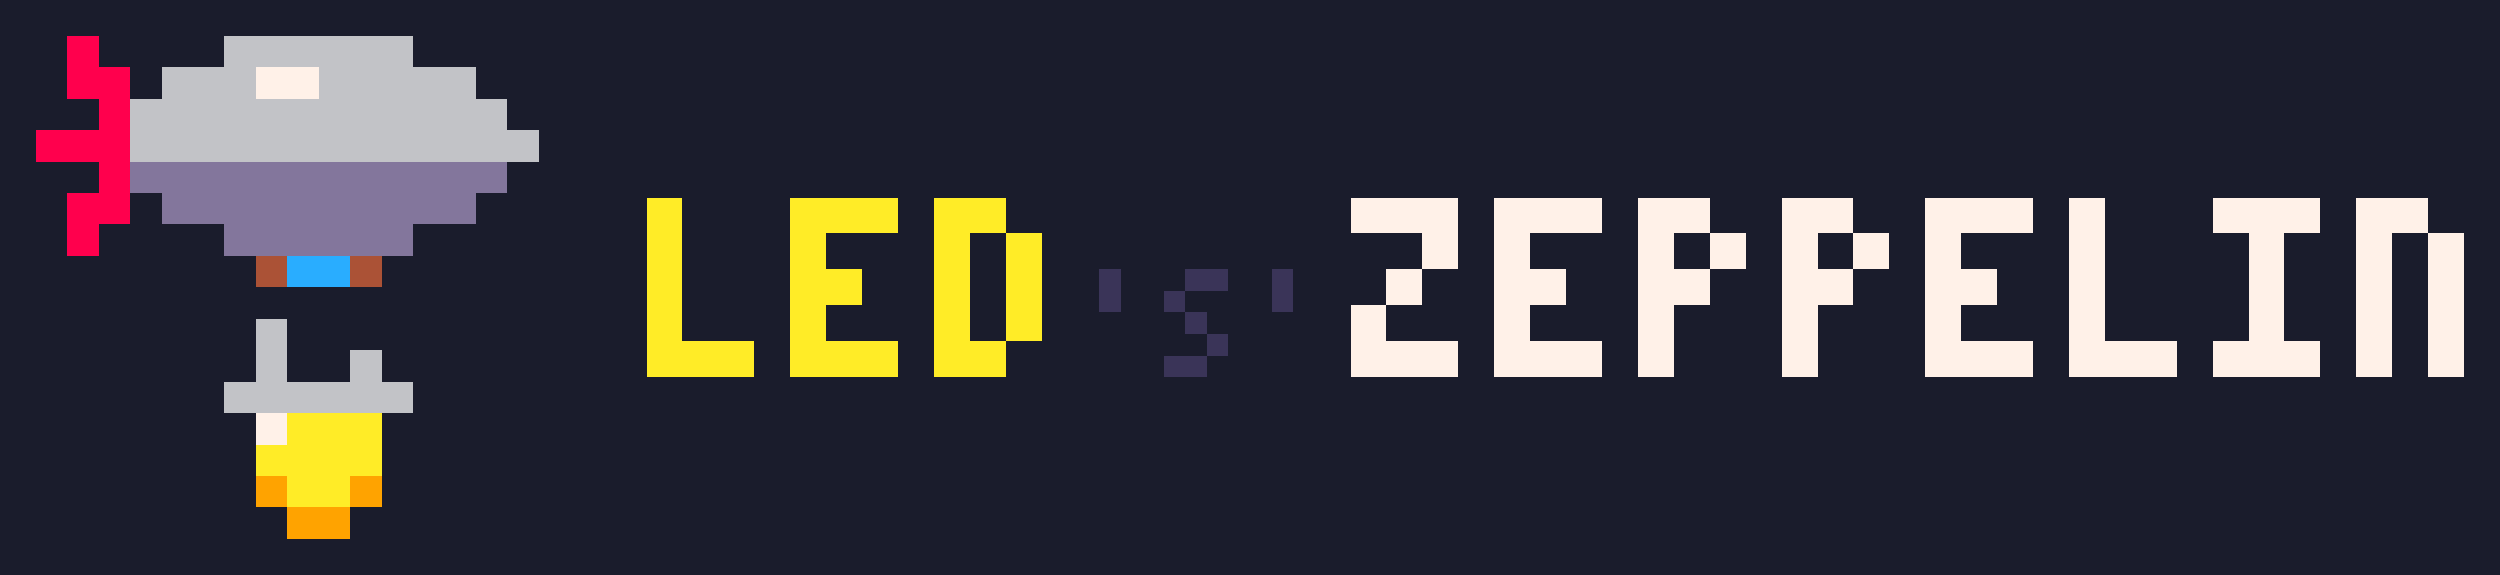
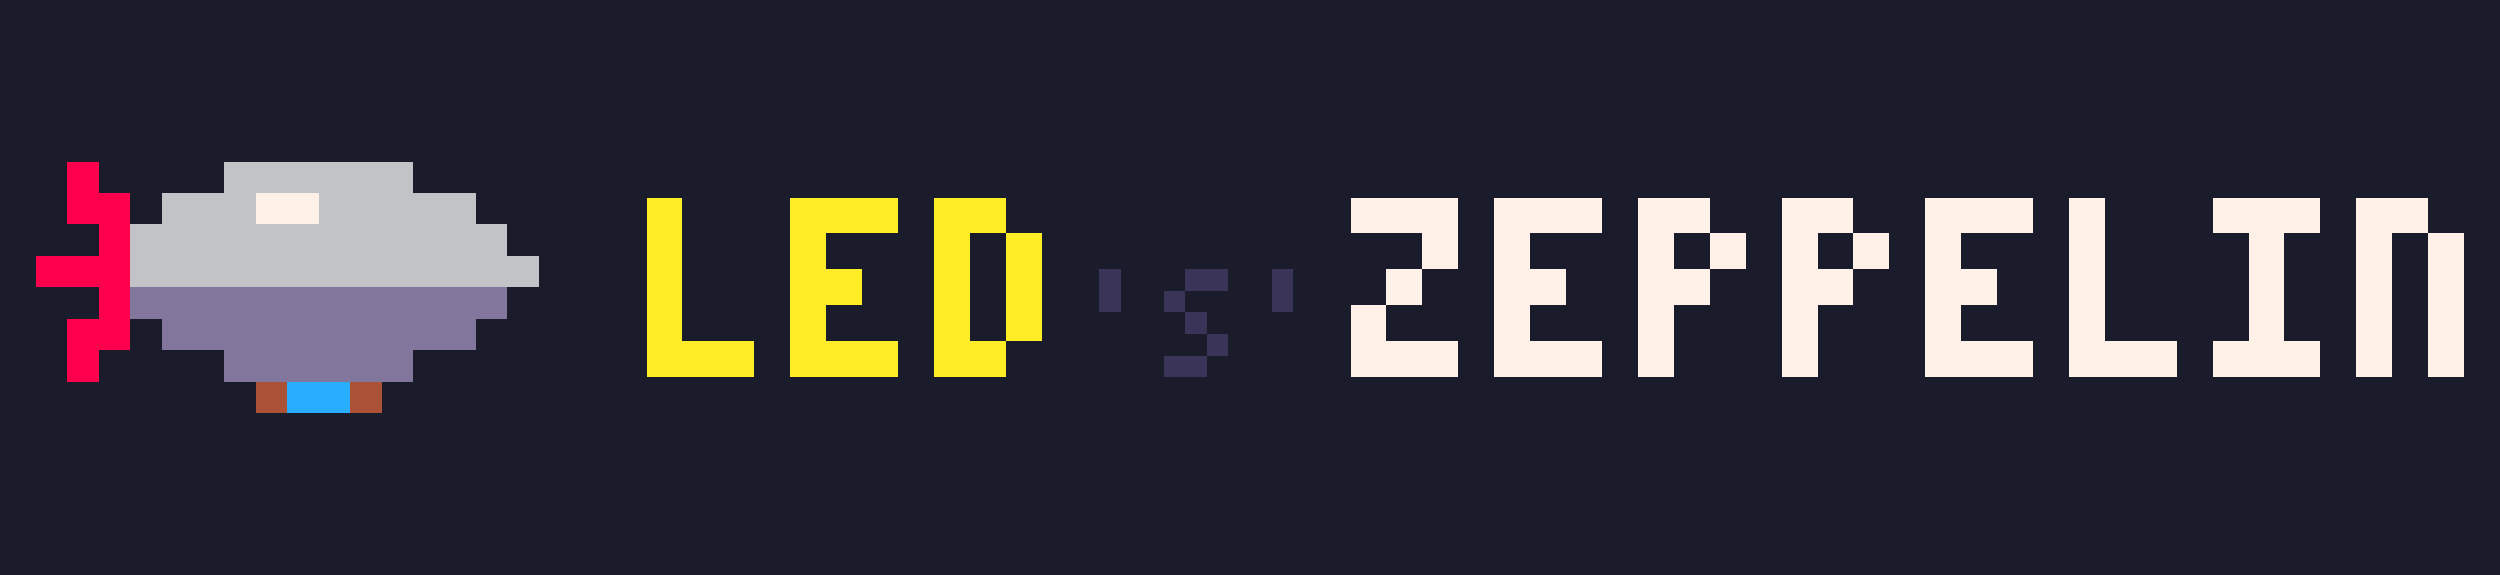
<svg xmlns="http://www.w3.org/2000/svg" viewBox="0 0 1113.6 256" width="1113.6" height="256" shape-rendering="crispEdges">
  <rect width="1113.6" height="256" fill="#1a1c2c" />
-   <path fill="#ff004d" d="M30 16h14v14h-14zM30 30h28v14h-28zM44 44h14v14h-14zM16 58h42v14h-42zM44 72h14v14h-14zM30 86h28v14h-28zM30 100h14v14h-14z" />
-   <path fill="#c2c3c7" d="M100 16h84v14h-84zM72 30h42v14h-42zM142 30h70v14h-70zM58 44h168v14h-168zM58 58h182v14h-182zM114 142h14v14h-14zM114 156h14v14h-14zM156 156h14v14h-14zM100 170h84v14h-84z" />
-   <path fill="#fff1e8" d="M114 30h28v14h-28zM114 184h14v14h-14z" />
-   <path fill="#83769c" d="M58 72h168v14h-168zM72 86h140v14h-140zM100 100h84v14h-84z" />
-   <path fill="#ab5236" d="M114 114h14v14h-14zM156 114h14v14h-14z" />
-   <path fill="#29adff" d="M128 114h28v14h-28z" />
-   <path fill="#ffec27" d="M128 184h42v14h-42zM114 198h56v14h-56zM128 212h28v14h-28z" />
-   <path fill="#ffa300" d="M114 212h14v14h-14zM156 212h14v14h-14zM128 226h28v14h-28z" />
+   <path fill="#ff004d" d="M30 72h14v14h-14zM30 86h28v14h-28zM44 100h14v14h-14zM16 114h42v14h-42zM44 128h14v14h-14zM30 142h28v14h-28zM30 156h14v14h-14z" />
+   <path fill="#c2c3c7" d="M100 72h84v14h-84zM72 86h42v14h-42zM142 86h70v14h-70zM58 100h168v14h-168zM58 114h182v14h-182z" />
+   <path fill="#fff1e8" d="M114 86h28v14h-28z" />
+   <path fill="#83769c" d="M58 128h168v14h-168zM72 142h140v14h-140zM100 156h84v14h-84z" />
+   <path fill="#ab5236" d="M114 170h14v14h-14zM156 170h14v14h-14z" />
+   <path fill="#29adff" d="M128 170h28v14h-28z" />
  <path fill="#ffec27" d="M288 88h16v16h-16zM352 88h48v16h-48zM416 88h32v16h-32zM288 104h16v16h-16zM352 104h16v16h-16zM416 104h16v16h-16zM448 104h16v16h-16zM288 120h16v16h-16zM352 120h32v16h-32zM416 120h16v16h-16zM448 120h16v16h-16zM288 136h16v16h-16zM352 136h16v16h-16zM416 136h16v16h-16zM448 136h16v16h-16zM288 152h48v16h-48zM352 152h48v16h-48zM416 152h32v16h-32z" />
  <path fill="#3a3458" d="M489.6 120h9.6v9.6h-9.6zM528 120h19.2v9.6h-19.2zM566.4 120h9.6v9.6h-9.6zM489.6 129.6h9.6v9.6h-9.6zM518.4 129.6h9.6v9.6h-9.6zM566.4 129.6h9.6v9.6h-9.6zM528 139.2h9.6v9.6h-9.6zM537.6 148.8h9.6v9.6h-9.6zM518.4 158.4h19.2v9.6h-19.2z" />
  <path fill="#fff1e8" d="M601.6 88h48v16h-48zM665.6 88h48v16h-48zM729.6 88h32v16h-32zM793.6 88h32v16h-32zM857.6 88h48v16h-48zM921.6 88h16v16h-16zM985.6 88h48v16h-48zM1049.6 88h32v16h-32zM633.6 104h16v16h-16zM665.6 104h16v16h-16zM729.6 104h16v16h-16zM761.6 104h16v16h-16zM793.6 104h16v16h-16zM825.6 104h16v16h-16zM857.6 104h16v16h-16zM921.6 104h16v16h-16zM1001.6 104h16v16h-16zM1049.6 104h16v16h-16zM1081.6 104h16v16h-16zM617.6 120h16v16h-16zM665.6 120h32v16h-32zM729.6 120h32v16h-32zM793.6 120h32v16h-32zM857.6 120h32v16h-32zM921.6 120h16v16h-16zM1001.6 120h16v16h-16zM1049.6 120h16v16h-16zM1081.6 120h16v16h-16zM601.6 136h16v16h-16zM665.6 136h16v16h-16zM729.6 136h16v16h-16zM793.6 136h16v16h-16zM857.6 136h16v16h-16zM921.6 136h16v16h-16zM1001.6 136h16v16h-16zM1049.6 136h16v16h-16zM1081.6 136h16v16h-16zM601.6 152h48v16h-48zM665.6 152h48v16h-48zM729.6 152h16v16h-16zM793.6 152h16v16h-16zM857.6 152h48v16h-48zM921.6 152h48v16h-48zM985.6 152h48v16h-48zM1049.6 152h16v16h-16zM1081.6 152h16v16h-16z" />
</svg>
